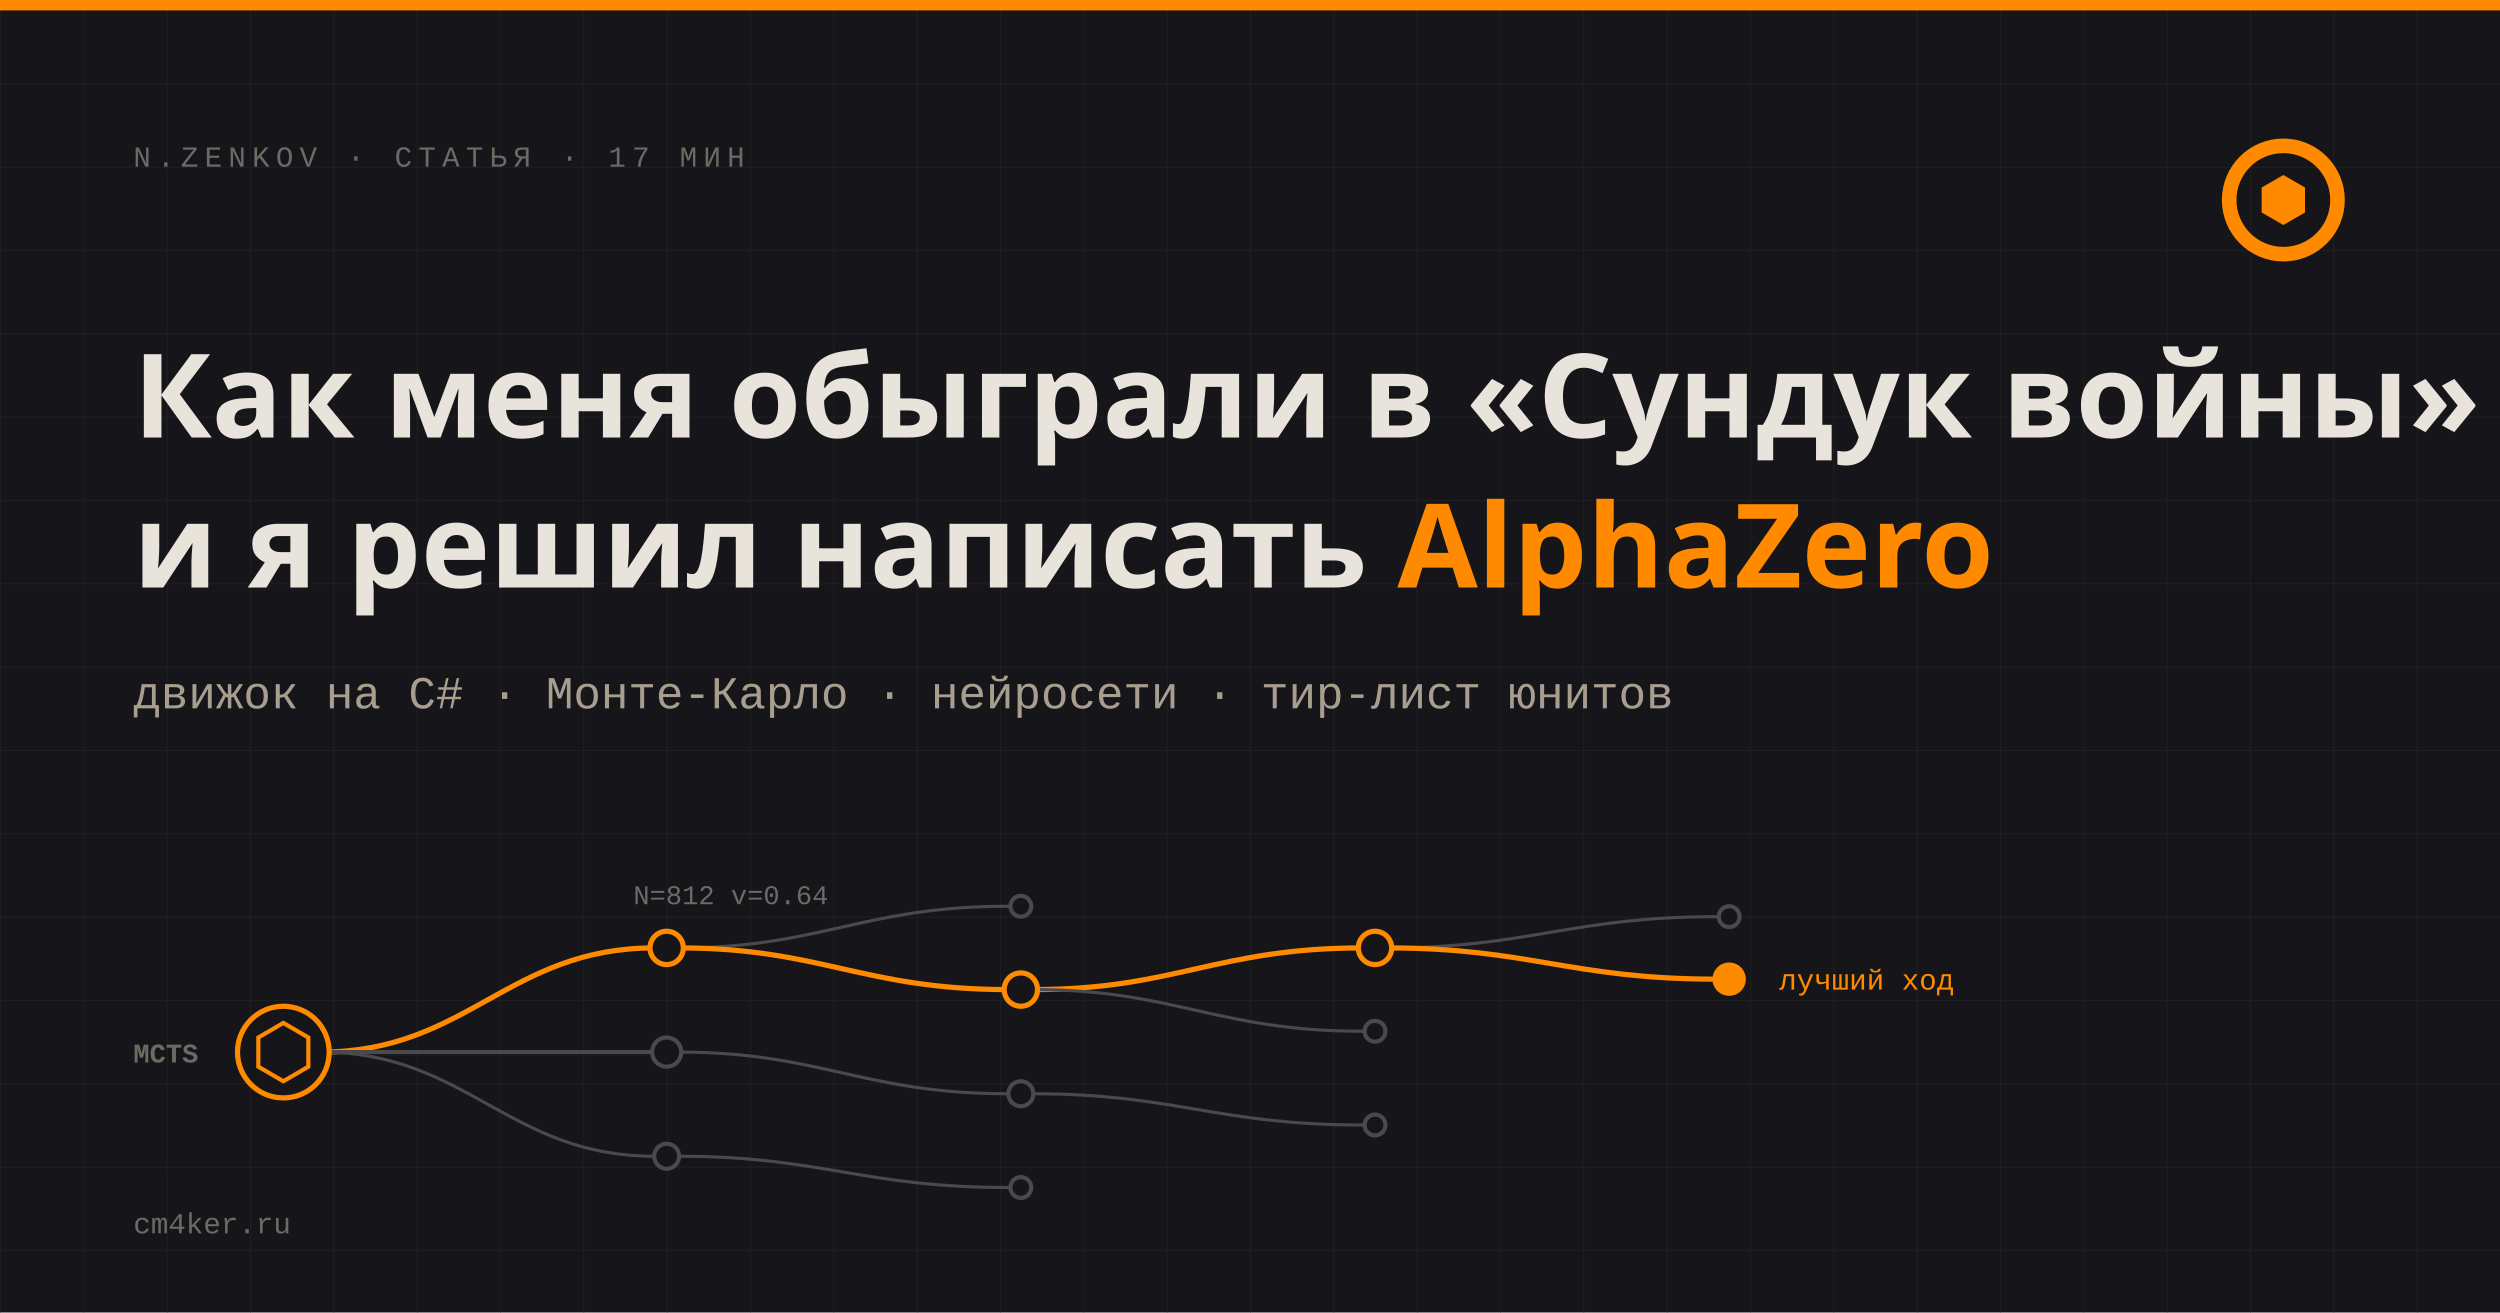
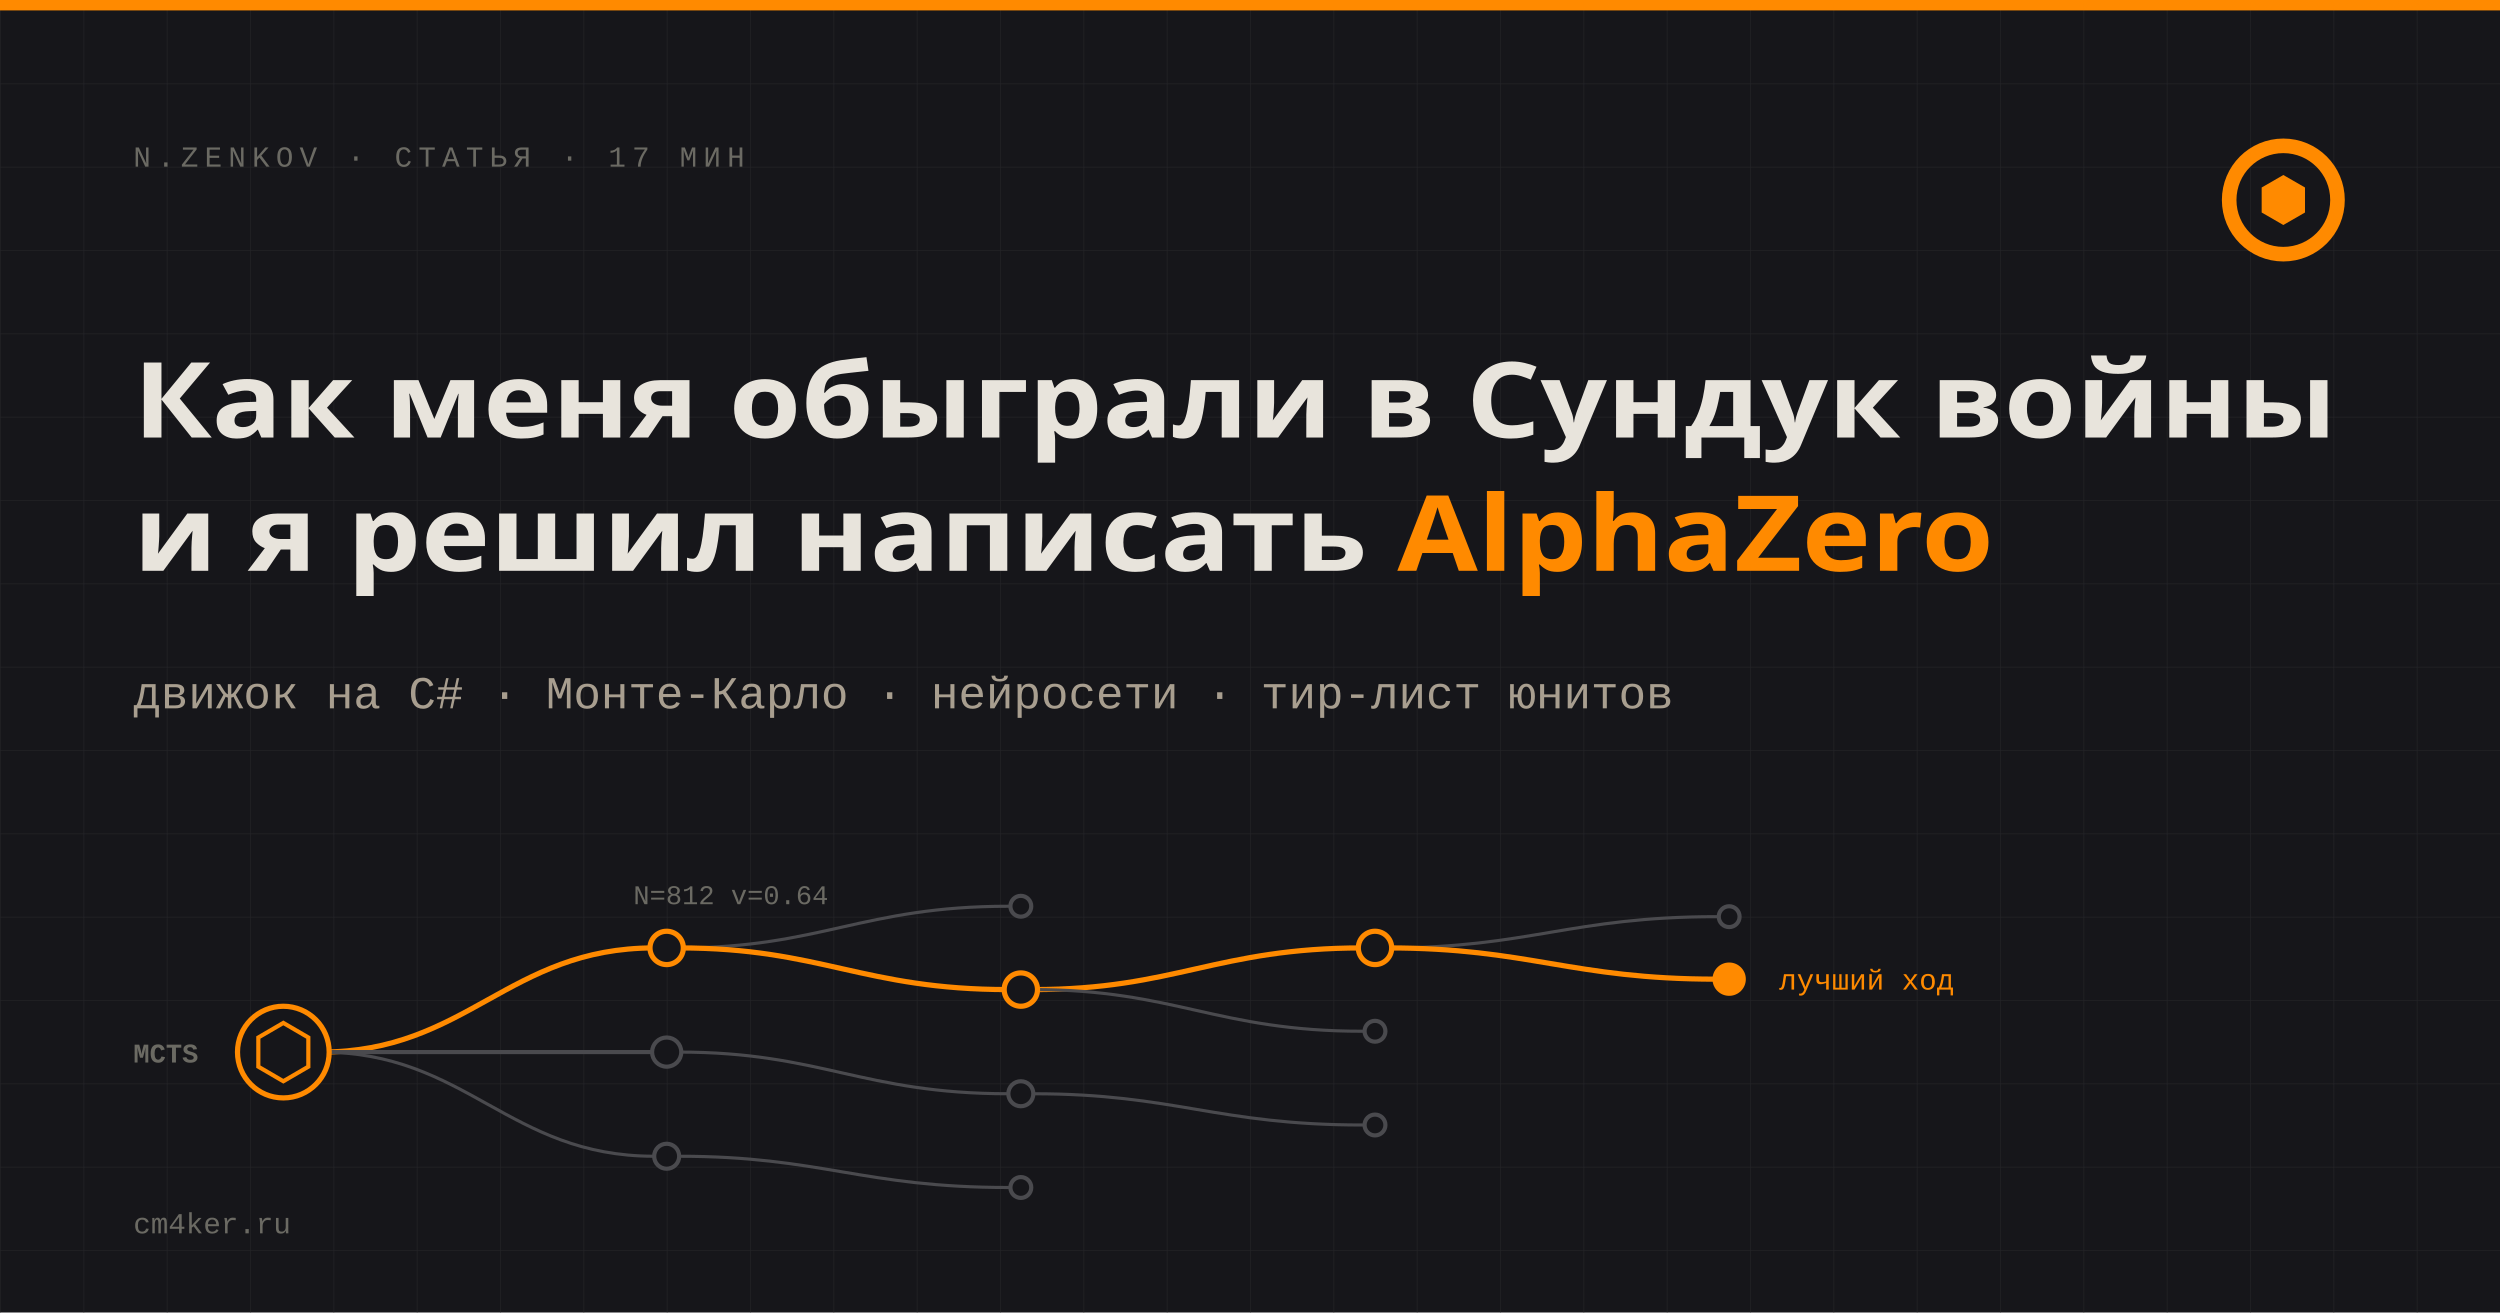
<svg xmlns="http://www.w3.org/2000/svg" viewBox="0 0 1200 630" width="1200" height="630">
  <defs>
    <pattern id="grid" x="0" y="0" width="40" height="40" patternUnits="userSpaceOnUse">
      <path d="M 40 0 L 0 0 0 40" fill="none" stroke="#26262a" stroke-width="0.5" />
    </pattern>
  </defs>
  <rect width="1200" height="630" fill="#16161a" />
  <rect width="1200" height="630" fill="url(#grid)" />
  <rect x="0" y="0" width="1200" height="5" fill="#ff8a00" />
  <text x="64" y="80" fill="#6b6a63" font-family="Consolas, 'Courier New', monospace" font-size="14" letter-spacing="3">N.ZENKOV  ·  СТАТЬЯ  ·  17 МИН</text>
-   <text x="64" y="210" fill="#e8e4dc" font-family="'Segoe UI', Tahoma, sans-serif" font-weight="700" font-size="56">Как меня обыграли в «Сундук войны»</text>
-   <text x="64" y="282" fill="#e8e4dc" font-family="'Segoe UI', Tahoma, sans-serif" font-weight="700" font-size="56">и я решил написать <tspan fill="#ff8a00">AlphaZero</tspan>
+   <text x="64" y="210" transform="translate(0 21) scale(1 0.9)" fill="#e8e4dc" font-family="'Segoe UI', Tahoma, sans-serif" font-weight="700" font-size="56">Как меня обыграли в Сундук войны</text>
+   <text x="64" y="274" transform="translate(0 27.4) scale(1 0.9)" fill="#e8e4dc" font-family="'Segoe UI', Tahoma, sans-serif" font-weight="700" font-size="56">и я решил написать <tspan fill="#ff8a00">AlphaZero</tspan>
  </text>
  <text x="64" y="340" fill="#a89e8f" font-family="Consolas, 'Courier New', monospace" font-size="22">движок на C# · Монте-Карло · нейросети · тир-лист юнитов</text>
  <g transform="translate(64, 420)">
    <text x="0" y="90" fill="#6b6a63" font-family="Consolas, 'Courier New', monospace" font-size="13" font-weight="bold">MCTS</text>
    <g fill="none" stroke-linecap="round">
      <path d="M 90,85 C 160,85 180,35 250,35" stroke="#ff8a00" stroke-width="2.5" />
      <path d="M 90,85 C 160,85 180,85 250,85" stroke="#4a4a4e" stroke-width="2" />
      <path d="M 90,85 C 160,85 180,135 250,135" stroke="#4a4a4e" stroke-width="1.5" />
      <path d="M 262,35 C 330,35 350,15 420,15" stroke="#4a4a4e" stroke-width="1.5" />
      <path d="M 262,35 C 330,35 350,55 420,55" stroke="#ff8a00" stroke-width="2.5" />
      <path d="M 262,85 C 330,85 350,105 420,105" stroke="#4a4a4e" stroke-width="1.5" />
      <path d="M 262,135 C 330,135 350,150 420,150" stroke="#4a4a4e" stroke-width="1.5" />
      <path d="M 432,55 C 500,55 520,35 590,35" stroke="#ff8a00" stroke-width="2.5" />
      <path d="M 432,55 C 500,55 520,75 590,75" stroke="#4a4a4e" stroke-width="1.5" />
      <path d="M 432,105 C 500,105 520,120 590,120" stroke="#4a4a4e" stroke-width="1.5" />
      <path d="M 602,35 C 670,35 690,20 760,20" stroke="#4a4a4e" stroke-width="1.5" />
      <path d="M 602,35 C 670,35 690,50 760,50" stroke="#ff8a00" stroke-width="2.5" />
    </g>
    <circle cx="72" cy="85" r="22" fill="#16161a" stroke="#ff8a00" stroke-width="2.5" />
    <path d="M 72,71 L 84,78 L 84,92 L 72,99 L 60,92 L 60,78 Z" fill="none" stroke="#ff8a00" stroke-width="2" />
    <circle cx="256" cy="35" r="8" fill="#16161a" stroke="#ff8a00" stroke-width="2.5" />
    <circle cx="256" cy="85" r="7" fill="#16161a" stroke="#4a4a4e" stroke-width="2" />
    <circle cx="256" cy="135" r="6" fill="#16161a" stroke="#4a4a4e" stroke-width="2" />
    <circle cx="426" cy="15" r="5" fill="#16161a" stroke="#4a4a4e" stroke-width="2" />
    <circle cx="426" cy="55" r="8" fill="#16161a" stroke="#ff8a00" stroke-width="2.5" />
    <circle cx="426" cy="105" r="6" fill="#16161a" stroke="#4a4a4e" stroke-width="2" />
    <circle cx="426" cy="150" r="5" fill="#16161a" stroke="#4a4a4e" stroke-width="2" />
    <circle cx="596" cy="35" r="8" fill="#16161a" stroke="#ff8a00" stroke-width="2.5" />
    <circle cx="596" cy="75" r="5" fill="#16161a" stroke="#4a4a4e" stroke-width="2" />
    <circle cx="596" cy="120" r="5" fill="#16161a" stroke="#4a4a4e" stroke-width="2" />
    <circle cx="766" cy="20" r="5" fill="#16161a" stroke="#4a4a4e" stroke-width="2" />
    <circle cx="766" cy="50" r="8" fill="#ff8a00" />
    <text x="240" y="14" fill="#6b6a63" font-family="Consolas, 'Courier New', monospace" font-size="13">N=812  v=0.64</text>
    <text x="790" y="55" fill="#ff8a00" font-family="Consolas, 'Courier New', monospace" font-size="14">лучший ход</text>
  </g>
  <text x="64" y="592" fill="#6b6a63" font-family="Consolas, 'Courier New', monospace" font-size="14">cm4ker.ru</text>
  <g transform="translate(1056, 56)">
    <circle cx="40" cy="40" r="26" fill="none" stroke="#ff8a00" stroke-width="7" />
    <path d="M 40,28 L 50.4,34 L 50.4,46 L 40,52 L 29.6,46 L 29.6,34 Z" fill="#ff8a00" />
  </g>
</svg>
